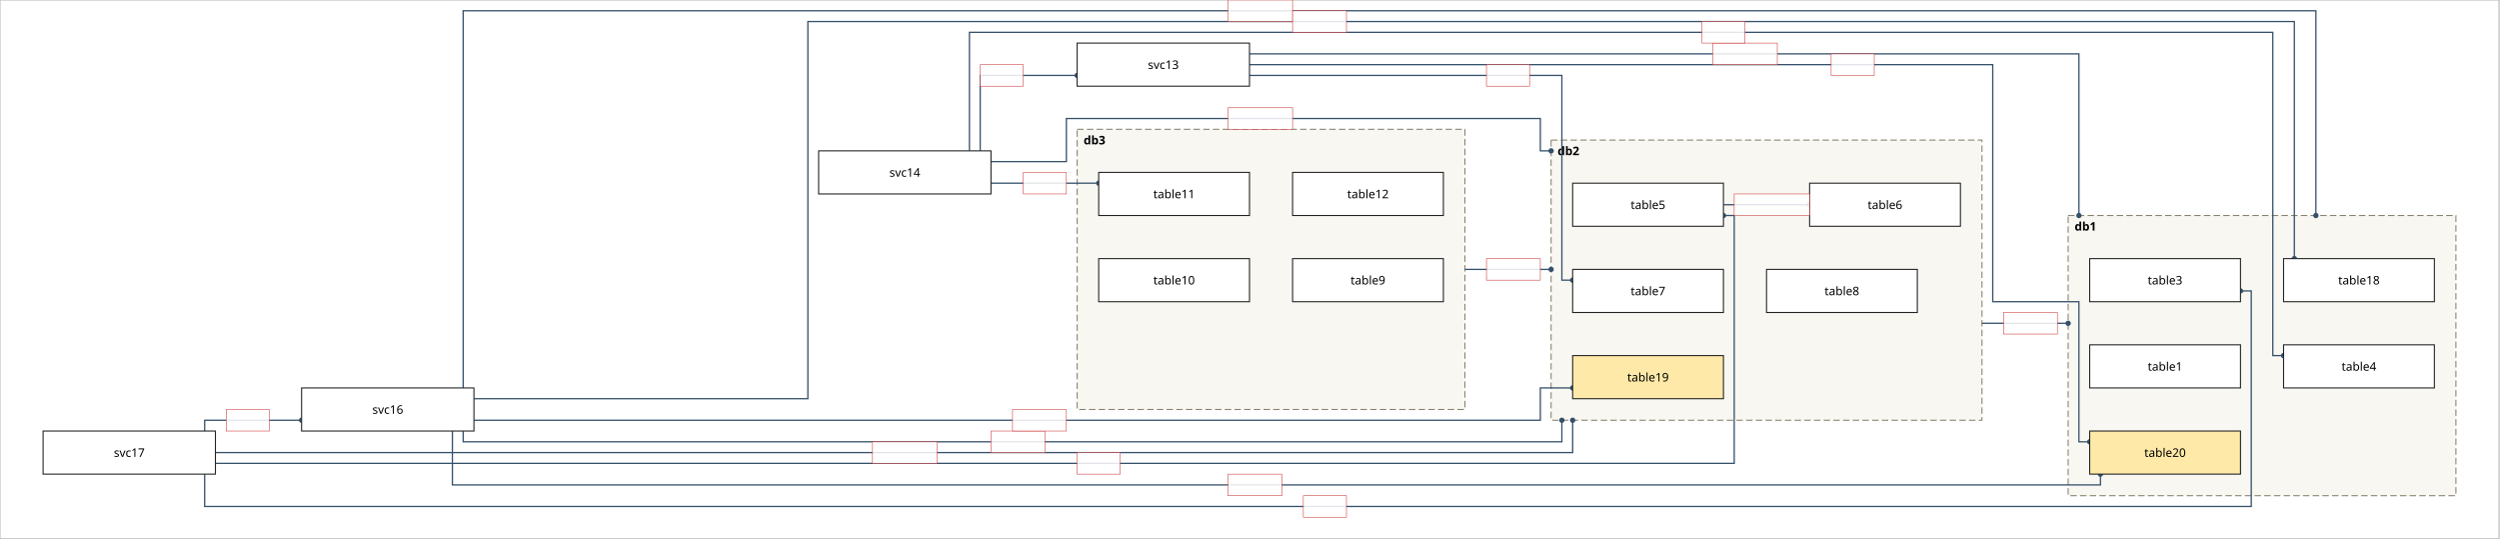
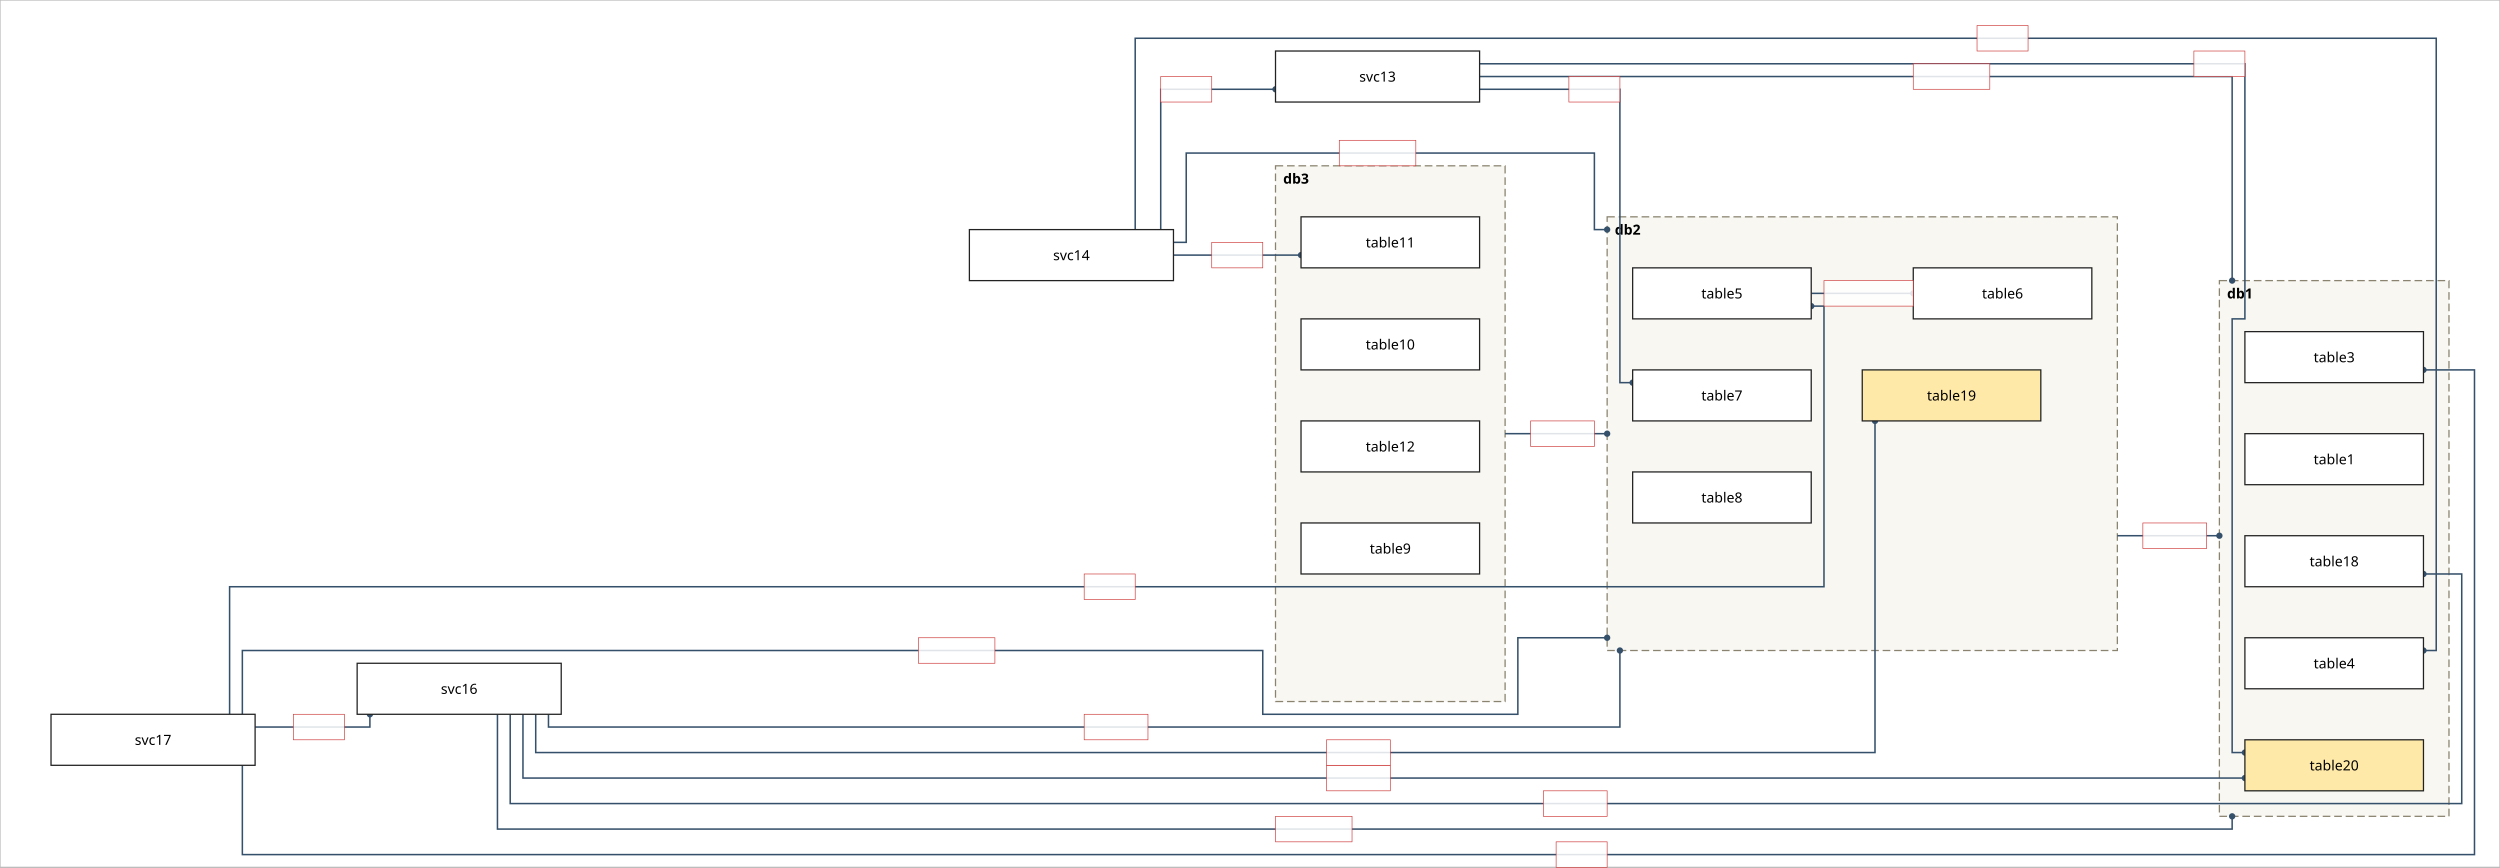
- <svg xmlns="http://www.w3.org/2000/svg" width="2320" height="500" viewBox="0 0 2320 500" font-family="sans-serif" font-size="11">
+ <svg xmlns="http://www.w3.org/2000/svg" width="1960" height="680" viewBox="0 0 1960 680" font-family="sans-serif" font-size="11">
  <rect width="100%" height="100%" fill="#fff" stroke="#bbb" />
-   <rect x="1920" y="200" width="360" height="260" fill="#f3f1ea" fill-opacity="0.6" stroke="#8a8370" stroke-dasharray="6 3" />
-   <text x="1926" y="214" font-weight="bold">db1</text>
-   <rect x="1440" y="130" width="400" height="260" fill="#f3f1ea" fill-opacity="0.6" stroke="#8a8370" stroke-dasharray="6 3" />
-   <text x="1446" y="144" font-weight="bold">db2</text>
-   <rect x="1000" y="120" width="360" height="260" fill="#f3f1ea" fill-opacity="0.6" stroke="#8a8370" stroke-dasharray="6 3" />
-   <text x="1006" y="134" font-weight="bold">db3</text>
-   <polyline points="1600,190 1680,190" fill="none" stroke="#35506b" stroke-width="1.2" />
-   <circle cx="1680" cy="190" r="2.5" fill="#35506b" />
-   <polyline points="1840,300 1920,300" fill="none" stroke="#35506b" stroke-width="1.2" />
-   <circle cx="1920" cy="300" r="2.5" fill="#35506b" />
-   <polyline points="1360,250 1440,250" fill="none" stroke="#35506b" stroke-width="1.2" />
-   <circle cx="1440" cy="250" r="2.5" fill="#35506b" />
-   <polyline points="1160,50 1930,50 1930,200" fill="none" stroke="#35506b" stroke-width="1.2" />
-   <circle cx="1930" cy="200" r="2.5" fill="#35506b" />
-   <polyline points="1160,60 1850,60 1850,280 1930,280 1930,410 1940,410" fill="none" stroke="#35506b" stroke-width="1.2" />
-   <circle cx="1940" cy="410" r="2.5" fill="#35506b" />
-   <polyline points="1160,70 1450,70 1450,260 1460,260" fill="none" stroke="#35506b" stroke-width="1.2" />
-   <circle cx="1460" cy="260" r="2.5" fill="#35506b" />
-   <polyline points="900,140 900,30 2110,30 2110,330 2120,330" fill="none" stroke="#35506b" stroke-width="1.2" />
-   <circle cx="2120" cy="330" r="2.5" fill="#35506b" />
-   <polyline points="920,150 990,150 990,110 1430,110 1430,140 1440,140" fill="none" stroke="#35506b" stroke-width="1.2" />
-   <circle cx="1440" cy="140" r="2.5" fill="#35506b" />
-   <polyline points="920,170 1020,170" fill="none" stroke="#35506b" stroke-width="1.2" />
-   <circle cx="1020" cy="170" r="2.5" fill="#35506b" />
-   <polyline points="910,140 910,70 1000,70" fill="none" stroke="#35506b" stroke-width="1.2" />
+   <rect x="1740" y="220" width="180" height="420" fill="#f3f1ea" fill-opacity="0.6" stroke="#8a8370" stroke-dasharray="6 3" />
+   <text x="1746" y="234" font-weight="bold">db1</text>
+   <rect x="1260" y="170" width="400" height="340" fill="#f3f1ea" fill-opacity="0.6" stroke="#8a8370" stroke-dasharray="6 3" />
+   <text x="1266" y="184" font-weight="bold">db2</text>
+   <rect x="1000" y="130" width="180" height="420" fill="#f3f1ea" fill-opacity="0.6" stroke="#8a8370" stroke-dasharray="6 3" />
+   <text x="1006" y="144" font-weight="bold">db3</text>
+   <polyline points="1420,230 1500,230" fill="none" stroke="#35506b" stroke-width="1.2" />
+   <circle cx="1500" cy="230" r="2.5" fill="#35506b" />
+   <polyline points="1660,420 1740,420" fill="none" stroke="#35506b" stroke-width="1.2" />
+   <circle cx="1740" cy="420" r="2.5" fill="#35506b" />
+   <polyline points="1180,340 1260,340" fill="none" stroke="#35506b" stroke-width="1.2" />
+   <circle cx="1260" cy="340" r="2.5" fill="#35506b" />
+   <polyline points="1160,60 1750,60 1750,220" fill="none" stroke="#35506b" stroke-width="1.2" />
+   <circle cx="1750" cy="220" r="2.5" fill="#35506b" />
+   <polyline points="1160,50 1760,50 1760,250 1750,250 1750,590 1760,590" fill="none" stroke="#35506b" stroke-width="1.2" />
+   <circle cx="1760" cy="590" r="2.5" fill="#35506b" />
+   <polyline points="1160,70 1270,70 1270,300 1280,300" fill="none" stroke="#35506b" stroke-width="1.2" />
+   <circle cx="1280" cy="300" r="2.5" fill="#35506b" />
+   <polyline points="890,180 890,30 1910,30 1910,510 1900,510" fill="none" stroke="#35506b" stroke-width="1.2" />
+   <circle cx="1900" cy="510" r="2.5" fill="#35506b" />
+   <polyline points="920,190 930,190 930,120 1250,120 1250,180 1260,180" fill="none" stroke="#35506b" stroke-width="1.2" />
+   <circle cx="1260" cy="180" r="2.5" fill="#35506b" />
+   <polyline points="920,200 1020,200" fill="none" stroke="#35506b" stroke-width="1.2" />
+   <circle cx="1020" cy="200" r="2.5" fill="#35506b" />
+   <polyline points="910,180 910,70 1000,70" fill="none" stroke="#35506b" stroke-width="1.2" />
  <circle cx="1000" cy="70" r="2.5" fill="#35506b" />
-   <polyline points="430,360 430,10 2150,10 2150,200" fill="none" stroke="#35506b" stroke-width="1.2" />
-   <circle cx="2150" cy="200" r="2.5" fill="#35506b" />
-   <polyline points="440,370 750,370 750,20 2130,20 2130,240" fill="none" stroke="#35506b" stroke-width="1.2" />
-   <circle cx="2130" cy="240" r="2.5" fill="#35506b" />
-   <polyline points="420,400 420,450 1950,450 1950,440" fill="none" stroke="#35506b" stroke-width="1.2" />
-   <circle cx="1950" cy="440" r="2.5" fill="#35506b" />
-   <polyline points="430,400 430,410 1450,410 1450,390" fill="none" stroke="#35506b" stroke-width="1.2" />
-   <circle cx="1450" cy="390" r="2.5" fill="#35506b" />
-   <polyline points="440,390 1430,390 1430,360 1460,360" fill="none" stroke="#35506b" stroke-width="1.2" />
-   <circle cx="1460" cy="360" r="2.5" fill="#35506b" />
-   <polyline points="190,440 190,470 2090,470 2090,270 2080,270" fill="none" stroke="#35506b" stroke-width="1.2" />
-   <circle cx="2080" cy="270" r="2.5" fill="#35506b" />
-   <polyline points="200,420 1460,420 1460,390" fill="none" stroke="#35506b" stroke-width="1.2" />
-   <circle cx="1460" cy="390" r="2.5" fill="#35506b" />
-   <polyline points="200,430 1610,430 1610,200 1600,200" fill="none" stroke="#35506b" stroke-width="1.2" />
-   <circle cx="1600" cy="200" r="2.5" fill="#35506b" />
-   <polyline points="190,400 190,390 280,390" fill="none" stroke="#35506b" stroke-width="1.2" />
-   <circle cx="280" cy="390" r="2.5" fill="#35506b" />
-   <rect x="1940" y="320" width="140" height="40" fill="#fff" stroke="#222" />
-   <text x="2010" y="344" text-anchor="middle">table1</text>
-   <rect x="2120" y="240" width="140" height="40" fill="#fff" stroke="#222" />
-   <text x="2190" y="264" text-anchor="middle">table18</text>
-   <rect x="1940" y="400" width="140" height="40" fill="#ffe9a8" stroke="#222" />
-   <text x="2010" y="424" text-anchor="middle">table20</text>
-   <rect x="1940" y="240" width="140" height="40" fill="#fff" stroke="#222" />
-   <text x="2010" y="264" text-anchor="middle">table3</text>
-   <rect x="2120" y="320" width="140" height="40" fill="#fff" stroke="#222" />
-   <text x="2190" y="344" text-anchor="middle">table4</text>
-   <rect x="1460" y="330" width="140" height="40" fill="#ffe9a8" stroke="#222" />
-   <text x="1530" y="354" text-anchor="middle">table19</text>
-   <rect x="1460" y="170" width="140" height="40" fill="#fff" stroke="#222" />
-   <text x="1530" y="194" text-anchor="middle">table5</text>
-   <rect x="1680" y="170" width="140" height="40" fill="#fff" stroke="#222" />
-   <text x="1750" y="194" text-anchor="middle">table6</text>
-   <rect x="1460" y="250" width="140" height="40" fill="#fff" stroke="#222" />
-   <text x="1530" y="274" text-anchor="middle">table7</text>
-   <rect x="1640" y="250" width="140" height="40" fill="#fff" stroke="#222" />
-   <text x="1710" y="274" text-anchor="middle">table8</text>
-   <rect x="1020" y="240" width="140" height="40" fill="#fff" stroke="#222" />
-   <text x="1090" y="264" text-anchor="middle">table10</text>
-   <rect x="1020" y="160" width="140" height="40" fill="#fff" stroke="#222" />
-   <text x="1090" y="184" text-anchor="middle">table11</text>
-   <rect x="1200" y="160" width="140" height="40" fill="#fff" stroke="#222" />
-   <text x="1270" y="184" text-anchor="middle">table12</text>
-   <rect x="1200" y="240" width="140" height="40" fill="#fff" stroke="#222" />
-   <text x="1270" y="264" text-anchor="middle">table9</text>
+   <polyline points="390,560 390,650 1750,650 1750,640" fill="none" stroke="#35506b" stroke-width="1.2" />
+   <circle cx="1750" cy="640" r="2.5" fill="#35506b" />
+   <polyline points="400,560 400,630 1930,630 1930,450 1900,450" fill="none" stroke="#35506b" stroke-width="1.2" />
+   <circle cx="1900" cy="450" r="2.5" fill="#35506b" />
+   <polyline points="410,560 410,610 1760,610" fill="none" stroke="#35506b" stroke-width="1.2" />
+   <circle cx="1760" cy="610" r="2.5" fill="#35506b" />
+   <polyline points="430,560 430,570 1270,570 1270,510" fill="none" stroke="#35506b" stroke-width="1.2" />
+   <circle cx="1270" cy="510" r="2.5" fill="#35506b" />
+   <polyline points="420,560 420,590 1470,590 1470,330" fill="none" stroke="#35506b" stroke-width="1.2" />
+   <circle cx="1470" cy="330" r="2.5" fill="#35506b" />
+   <polyline points="190,600 190,670 1940,670 1940,290 1900,290" fill="none" stroke="#35506b" stroke-width="1.2" />
+   <circle cx="1900" cy="290" r="2.5" fill="#35506b" />
+   <polyline points="190,560 190,510 990,510 990,560 1190,560 1190,500 1260,500" fill="none" stroke="#35506b" stroke-width="1.2" />
+   <circle cx="1260" cy="500" r="2.5" fill="#35506b" />
+   <polyline points="180,560 180,460 1430,460 1430,240 1420,240" fill="none" stroke="#35506b" stroke-width="1.2" />
+   <circle cx="1420" cy="240" r="2.5" fill="#35506b" />
+   <polyline points="200,570 290,570 290,560" fill="none" stroke="#35506b" stroke-width="1.2" />
+   <circle cx="290" cy="560" r="2.5" fill="#35506b" />
+   <rect x="1760" y="340" width="140" height="40" fill="#fff" stroke="#222" />
+   <text x="1830" y="364" text-anchor="middle">table1</text>
+   <rect x="1760" y="420" width="140" height="40" fill="#fff" stroke="#222" />
+   <text x="1830" y="444" text-anchor="middle">table18</text>
+   <rect x="1760" y="580" width="140" height="40" fill="#ffe9a8" stroke="#222" />
+   <text x="1830" y="604" text-anchor="middle">table20</text>
+   <rect x="1760" y="260" width="140" height="40" fill="#fff" stroke="#222" />
+   <text x="1830" y="284" text-anchor="middle">table3</text>
+   <rect x="1760" y="500" width="140" height="40" fill="#fff" stroke="#222" />
+   <text x="1830" y="524" text-anchor="middle">table4</text>
+   <rect x="1460" y="290" width="140" height="40" fill="#ffe9a8" stroke="#222" />
+   <text x="1530" y="314" text-anchor="middle">table19</text>
+   <rect x="1280" y="210" width="140" height="40" fill="#fff" stroke="#222" />
+   <text x="1350" y="234" text-anchor="middle">table5</text>
+   <rect x="1500" y="210" width="140" height="40" fill="#fff" stroke="#222" />
+   <text x="1570" y="234" text-anchor="middle">table6</text>
+   <rect x="1280" y="290" width="140" height="40" fill="#fff" stroke="#222" />
+   <text x="1350" y="314" text-anchor="middle">table7</text>
+   <rect x="1280" y="370" width="140" height="40" fill="#fff" stroke="#222" />
+   <text x="1350" y="394" text-anchor="middle">table8</text>
+   <rect x="1020" y="250" width="140" height="40" fill="#fff" stroke="#222" />
+   <text x="1090" y="274" text-anchor="middle">table10</text>
+   <rect x="1020" y="170" width="140" height="40" fill="#fff" stroke="#222" />
+   <text x="1090" y="194" text-anchor="middle">table11</text>
+   <rect x="1020" y="330" width="140" height="40" fill="#fff" stroke="#222" />
+   <text x="1090" y="354" text-anchor="middle">table12</text>
+   <rect x="1020" y="410" width="140" height="40" fill="#fff" stroke="#222" />
+   <text x="1090" y="434" text-anchor="middle">table9</text>
  <rect x="1000" y="40" width="160" height="40" fill="#fff" stroke="#222" />
  <text x="1080" y="64" text-anchor="middle">svc13</text>
-   <rect x="760" y="140" width="160" height="40" fill="#fff" stroke="#222" />
-   <text x="840" y="164" text-anchor="middle">svc14</text>
-   <rect x="280" y="360" width="160" height="40" fill="#fff" stroke="#222" />
-   <text x="360" y="384" text-anchor="middle">svc16</text>
-   <rect x="40" y="400" width="160" height="40" fill="#fff" stroke="#222" />
-   <text x="120" y="424" text-anchor="middle">svc17</text>
-   <rect x="1610" y="180" width="70" height="20" fill="#fff" fill-opacity="0.85" stroke="#c33" stroke-width="0.5" />
-   <rect x="1860" y="290" width="50" height="20" fill="#fff" fill-opacity="0.85" stroke="#c33" stroke-width="0.5" />
-   <rect x="1380" y="240" width="50" height="20" fill="#fff" fill-opacity="0.85" stroke="#c33" stroke-width="0.5" />
-   <rect x="1590" y="40" width="60" height="20" fill="#fff" fill-opacity="0.85" stroke="#c33" stroke-width="0.5" />
-   <rect x="1700" y="50" width="40" height="20" fill="#fff" fill-opacity="0.85" stroke="#c33" stroke-width="0.5" />
-   <rect x="1380" y="60" width="40" height="20" fill="#fff" fill-opacity="0.85" stroke="#c33" stroke-width="0.5" />
-   <rect x="1580" y="20" width="40" height="20" fill="#fff" fill-opacity="0.85" stroke="#c33" stroke-width="0.5" />
-   <rect x="1140" y="100" width="60" height="20" fill="#fff" fill-opacity="0.85" stroke="#c33" stroke-width="0.5" />
-   <rect x="950" y="160" width="40" height="20" fill="#fff" fill-opacity="0.85" stroke="#c33" stroke-width="0.5" />
+   <rect x="760" y="180" width="160" height="40" fill="#fff" stroke="#222" />
+   <text x="840" y="204" text-anchor="middle">svc14</text>
+   <rect x="280" y="520" width="160" height="40" fill="#fff" stroke="#222" />
+   <text x="360" y="544" text-anchor="middle">svc16</text>
+   <rect x="40" y="560" width="160" height="40" fill="#fff" stroke="#222" />
+   <text x="120" y="584" text-anchor="middle">svc17</text>
+   <rect x="1430" y="220" width="70" height="20" fill="#fff" fill-opacity="0.85" stroke="#c33" stroke-width="0.5" />
+   <rect x="1680" y="410" width="50" height="20" fill="#fff" fill-opacity="0.85" stroke="#c33" stroke-width="0.5" />
+   <rect x="1200" y="330" width="50" height="20" fill="#fff" fill-opacity="0.85" stroke="#c33" stroke-width="0.5" />
+   <rect x="1500" y="50" width="60" height="20" fill="#fff" fill-opacity="0.85" stroke="#c33" stroke-width="0.5" />
+   <rect x="1720" y="40" width="40" height="20" fill="#fff" fill-opacity="0.85" stroke="#c33" stroke-width="0.5" />
+   <rect x="1230" y="60" width="40" height="20" fill="#fff" fill-opacity="0.85" stroke="#c33" stroke-width="0.5" />
+   <rect x="1550" y="20" width="40" height="20" fill="#fff" fill-opacity="0.85" stroke="#c33" stroke-width="0.5" />
+   <rect x="1050" y="110" width="60" height="20" fill="#fff" fill-opacity="0.85" stroke="#c33" stroke-width="0.5" />
+   <rect x="950" y="190" width="40" height="20" fill="#fff" fill-opacity="0.85" stroke="#c33" stroke-width="0.5" />
  <rect x="910" y="60" width="40" height="20" fill="#fff" fill-opacity="0.85" stroke="#c33" stroke-width="0.5" />
-   <rect x="1140" y="0" width="60" height="20" fill="#fff" fill-opacity="0.85" stroke="#c33" stroke-width="0.5" />
-   <rect x="1200" y="10" width="50" height="20" fill="#fff" fill-opacity="0.85" stroke="#c33" stroke-width="0.5" />
-   <rect x="1140" y="440" width="50" height="20" fill="#fff" fill-opacity="0.85" stroke="#c33" stroke-width="0.5" />
-   <rect x="920" y="400" width="50" height="20" fill="#fff" fill-opacity="0.85" stroke="#c33" stroke-width="0.5" />
-   <rect x="940" y="380" width="50" height="20" fill="#fff" fill-opacity="0.85" stroke="#c33" stroke-width="0.5" />
-   <rect x="1210" y="460" width="40" height="20" fill="#fff" fill-opacity="0.85" stroke="#c33" stroke-width="0.5" />
-   <rect x="810" y="410" width="60" height="20" fill="#fff" fill-opacity="0.85" stroke="#c33" stroke-width="0.5" />
-   <rect x="1000" y="420" width="40" height="20" fill="#fff" fill-opacity="0.85" stroke="#c33" stroke-width="0.5" />
-   <rect x="210" y="380" width="40" height="20" fill="#fff" fill-opacity="0.85" stroke="#c33" stroke-width="0.5" />
+   <rect x="1000" y="640" width="60" height="20" fill="#fff" fill-opacity="0.85" stroke="#c33" stroke-width="0.5" />
+   <rect x="1210" y="620" width="50" height="20" fill="#fff" fill-opacity="0.85" stroke="#c33" stroke-width="0.5" />
+   <rect x="1040" y="600" width="50" height="20" fill="#fff" fill-opacity="0.85" stroke="#c33" stroke-width="0.5" />
+   <rect x="850" y="560" width="50" height="20" fill="#fff" fill-opacity="0.85" stroke="#c33" stroke-width="0.5" />
+   <rect x="1040" y="580" width="50" height="20" fill="#fff" fill-opacity="0.85" stroke="#c33" stroke-width="0.5" />
+   <rect x="1220" y="660" width="40" height="20" fill="#fff" fill-opacity="0.85" stroke="#c33" stroke-width="0.5" />
+   <rect x="720" y="500" width="60" height="20" fill="#fff" fill-opacity="0.85" stroke="#c33" stroke-width="0.5" />
+   <rect x="850" y="450" width="40" height="20" fill="#fff" fill-opacity="0.85" stroke="#c33" stroke-width="0.5" />
+   <rect x="230" y="560" width="40" height="20" fill="#fff" fill-opacity="0.85" stroke="#c33" stroke-width="0.5" />
</svg>
